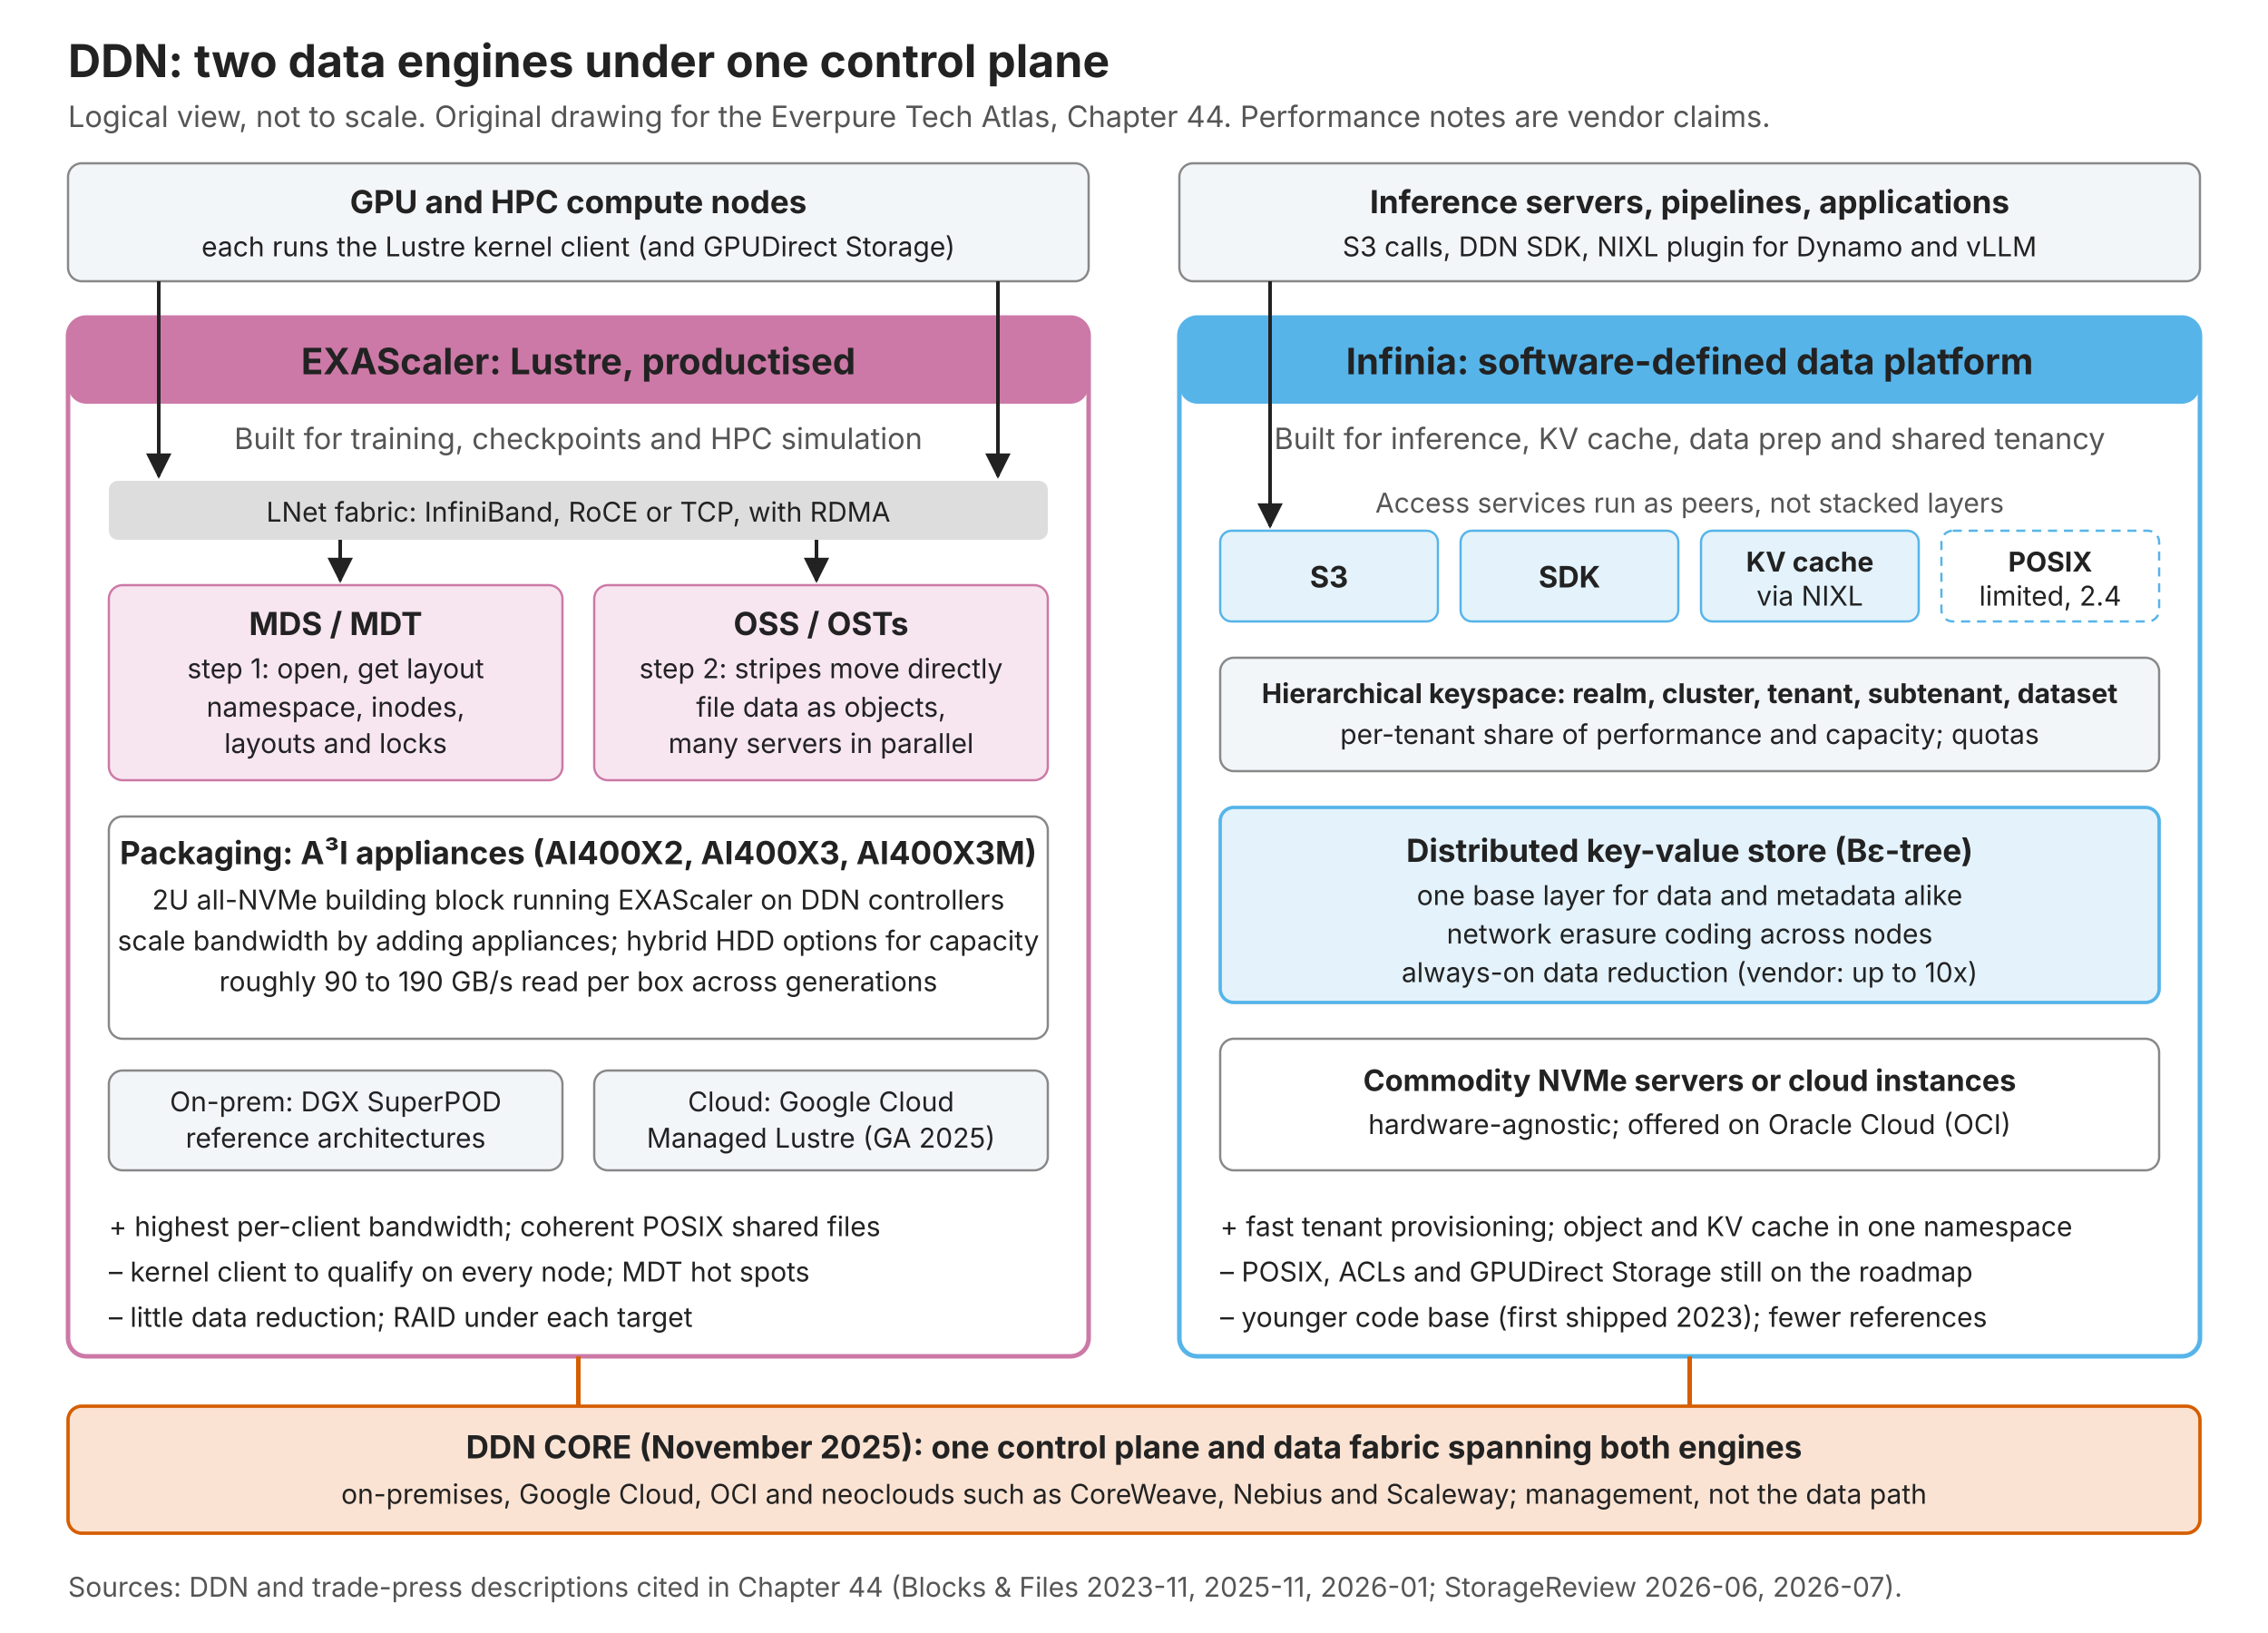
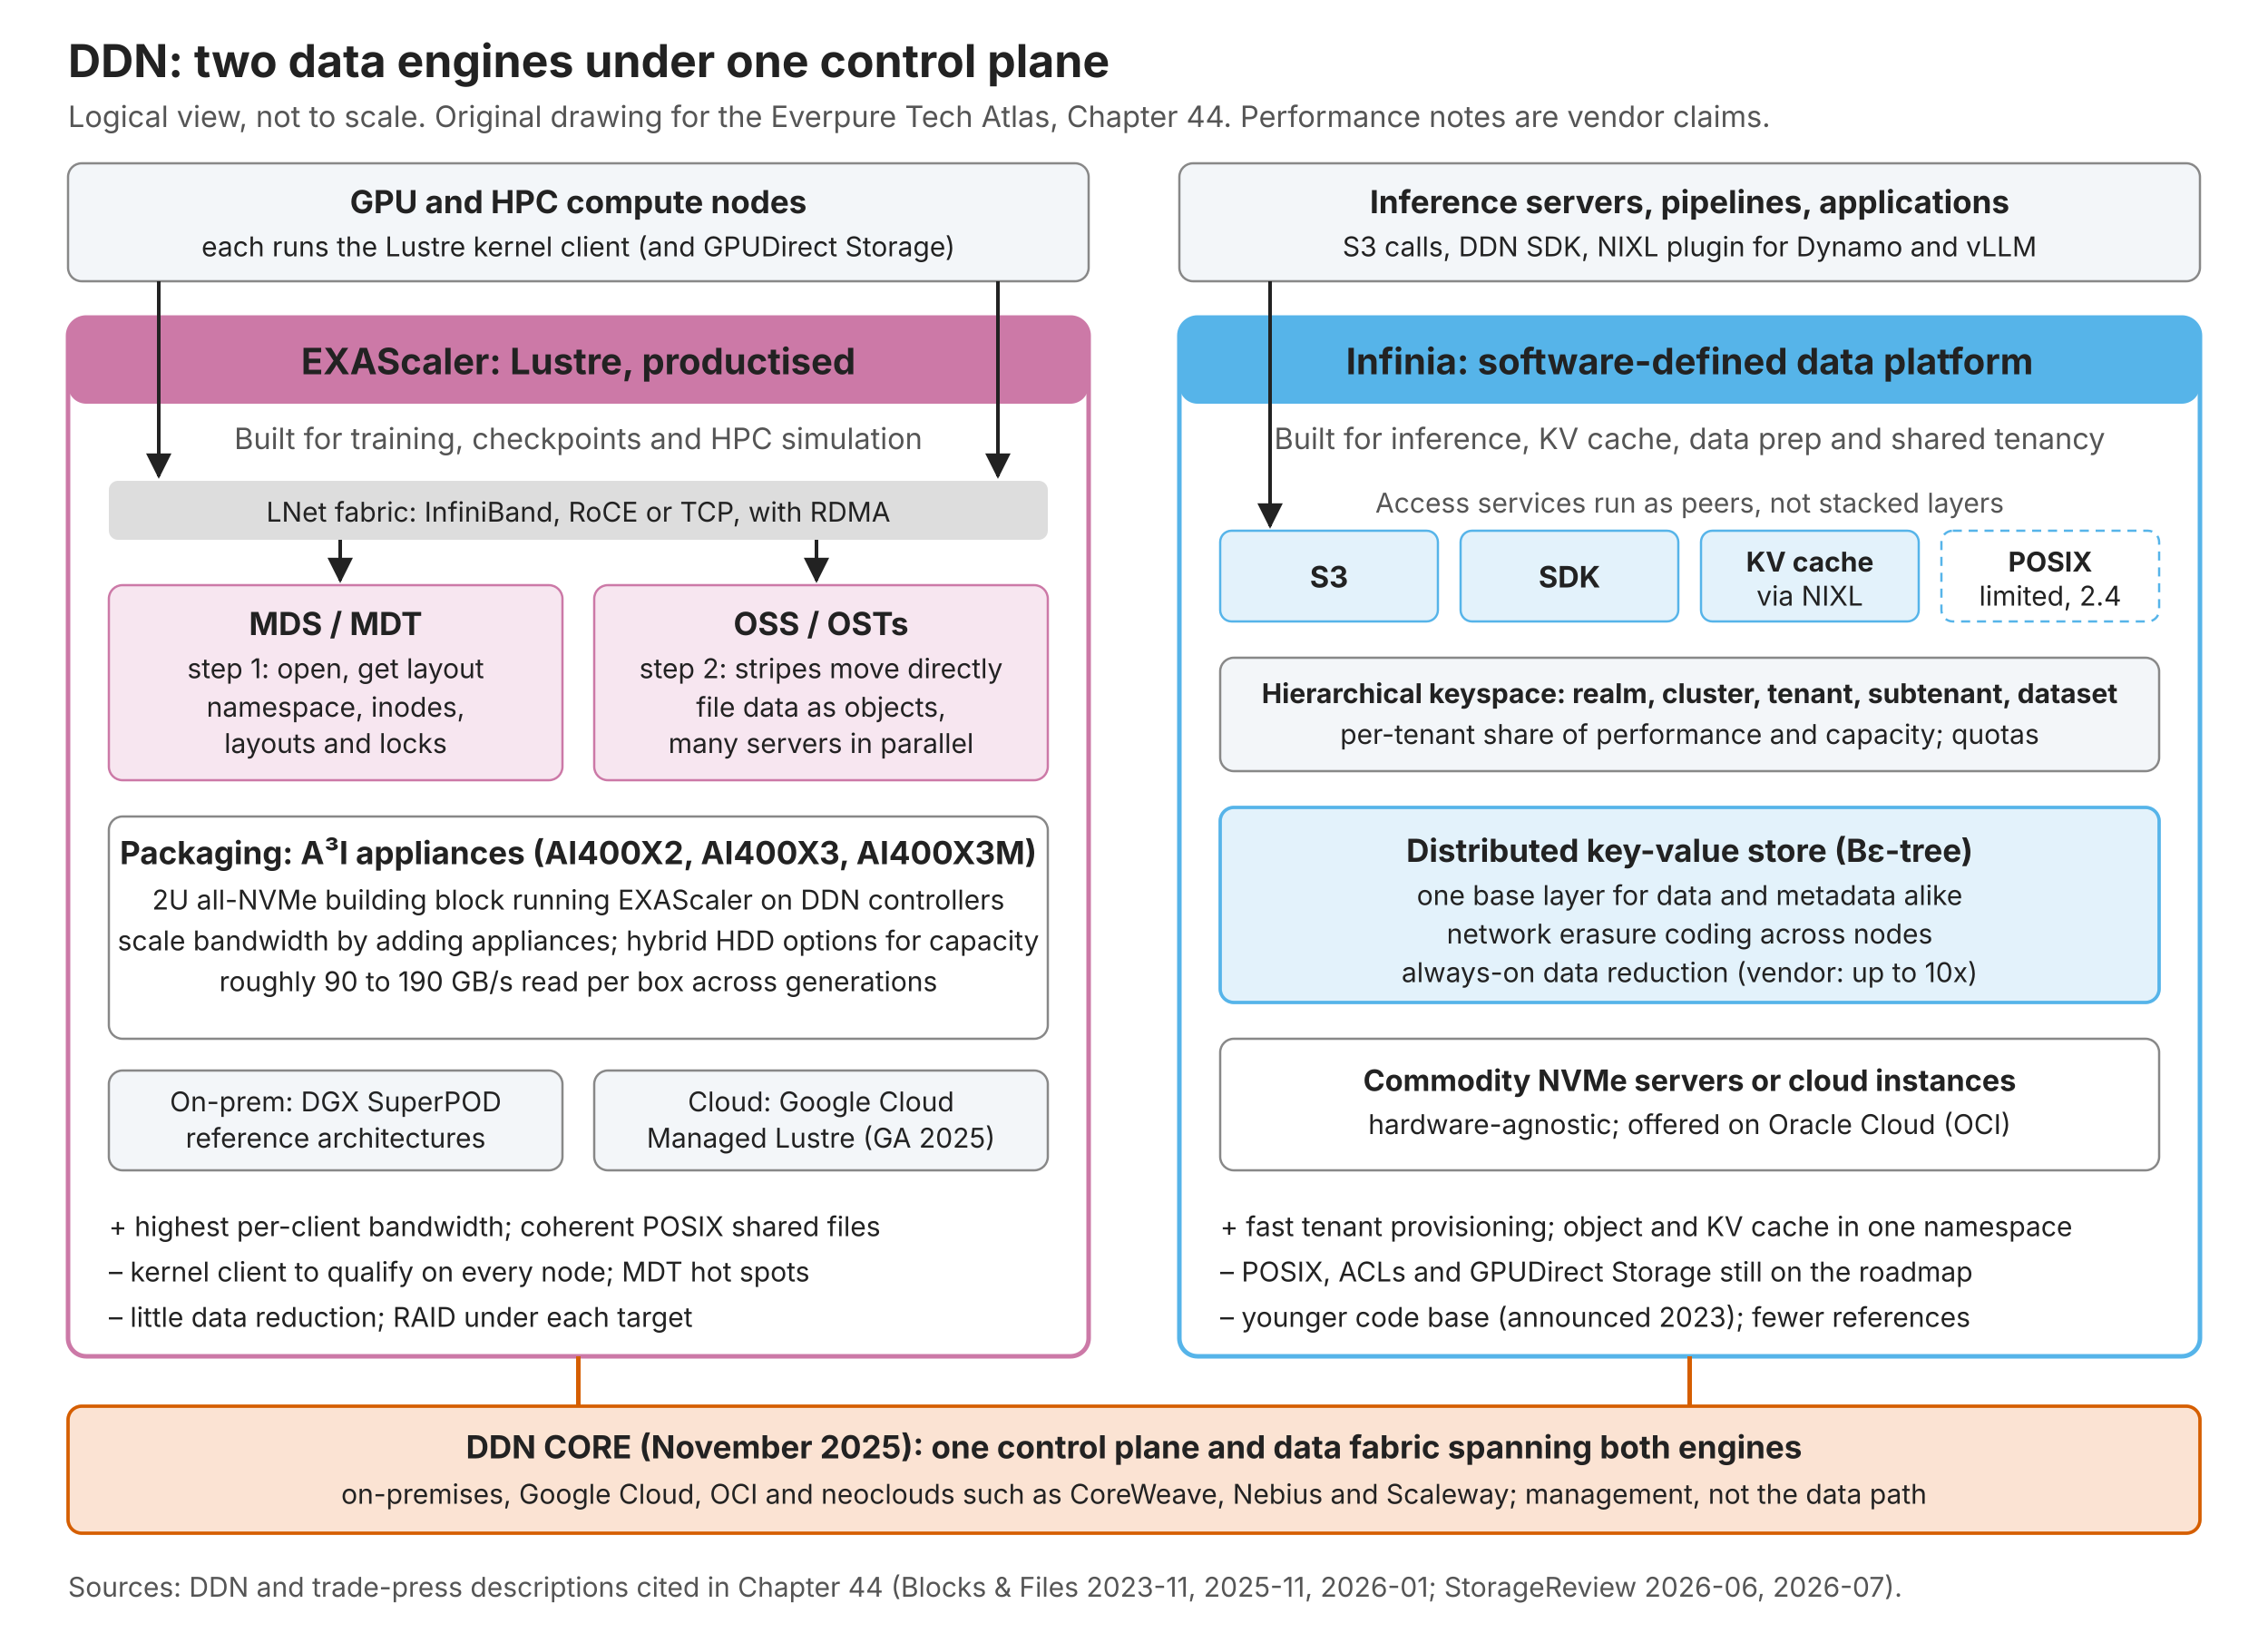
<svg xmlns="http://www.w3.org/2000/svg" viewBox="0 0 1000 720" width="1000" role="img" aria-labelledby="t d" font-family="Inter, Helvetica, Arial, sans-serif">
  <rect x="0" y="0" width="1000" height="720" fill="#FFFFFF" />
  <defs>
    <marker id="ah" viewBox="0 0 10 10" refX="9" refY="5" markerWidth="7" markerHeight="7" orient="auto-start-reverse">
      <path d="M0,0 L10,5 L0,10 z" fill="#222222" />
    </marker>
  </defs>
  <text x="30" y="34" font-size="20" font-weight="700" fill="#222222">DDN: two data engines under one control plane</text>
  <text x="30" y="56" font-size="13" fill="#555555">Logical view, not to scale. Original drawing for the Everpure Tech Atlas, Chapter 44. Performance notes are vendor claims.</text>
  <rect x="30" y="72" width="450" height="52" rx="6" fill="#F3F6F9" stroke="#888888" />
  <text x="255" y="94" font-size="14" font-weight="700" text-anchor="middle" fill="#222222">GPU and HPC compute nodes</text>
  <text x="255" y="113" font-size="12" text-anchor="middle" fill="#222222">each runs the Lustre kernel client (and GPUDirect Storage)</text>
  <rect x="520" y="72" width="450" height="52" rx="6" fill="#F3F6F9" stroke="#888888" />
  <text x="745" y="94" font-size="14" font-weight="700" text-anchor="middle" fill="#222222">Inference servers, pipelines, applications</text>
  <text x="745" y="113" font-size="12" text-anchor="middle" fill="#222222">S3 calls, DDN SDK, NIXL plugin for Dynamo and vLLM</text>
  <rect x="30" y="140" width="450" height="458" rx="8" fill="#FFFFFF" stroke="#CC79A7" stroke-width="2" />
  <rect x="30" y="140" width="450" height="38" rx="8" fill="#CC79A7" />
  <text x="255" y="165" font-size="16" font-weight="700" text-anchor="middle" fill="#222222">EXAScaler: Lustre, productised</text>
  <text x="255" y="198" font-size="13" text-anchor="middle" fill="#555555">Built for training, checkpoints and HPC simulation</text>
  <line x1="70" y1="124" x2="70" y2="210" stroke="#222222" stroke-width="1.6" marker-end="url(#ah)" />
  <line x1="440" y1="124" x2="440" y2="210" stroke="#222222" stroke-width="1.6" marker-end="url(#ah)" />
  <rect x="48" y="212" width="414" height="26" rx="4" fill="#DDDDDD" />
  <text x="255" y="230" font-size="12" text-anchor="middle" fill="#222222">LNet fabric: InfiniBand, RoCE or TCP, with RDMA</text>
  <line x1="150" y1="238" x2="150" y2="256" stroke="#222222" stroke-width="1.6" marker-end="url(#ah)" />
  <line x1="360" y1="238" x2="360" y2="256" stroke="#222222" stroke-width="1.6" marker-end="url(#ah)" />
  <rect x="48" y="258" width="200" height="86" rx="6" fill="#F7E6F0" stroke="#CC79A7" />
  <text x="148" y="280" font-size="14" font-weight="700" text-anchor="middle" fill="#222222">MDS / MDT</text>
  <text x="148" y="299" font-size="12" text-anchor="middle" fill="#222222">step 1: open, get layout</text>
  <text x="148" y="316" font-size="12" text-anchor="middle" fill="#222222">namespace, inodes,</text>
  <text x="148" y="332" font-size="12" text-anchor="middle" fill="#222222">layouts and locks</text>
  <rect x="262" y="258" width="200" height="86" rx="6" fill="#F7E6F0" stroke="#CC79A7" />
  <text x="362" y="280" font-size="14" font-weight="700" text-anchor="middle" fill="#222222">OSS / OSTs</text>
  <text x="362" y="299" font-size="12" text-anchor="middle" fill="#222222">step 2: stripes move directly</text>
  <text x="362" y="316" font-size="12" text-anchor="middle" fill="#222222">file data as objects,</text>
  <text x="362" y="332" font-size="12" text-anchor="middle" fill="#222222">many servers in parallel</text>
  <rect x="48" y="360" width="414" height="98" rx="6" fill="#FFFFFF" stroke="#888888" />
  <text x="255" y="381" font-size="14" font-weight="700" text-anchor="middle" fill="#222222">Packaging: A³I appliances (AI400X2, AI400X3, AI400X3M)</text>
  <text x="255" y="401" font-size="12" text-anchor="middle" fill="#222222">2U all-NVMe building block running EXAScaler on DDN controllers</text>
  <text x="255" y="419" font-size="12" text-anchor="middle" fill="#222222">scale bandwidth by adding appliances; hybrid HDD options for capacity</text>
  <text x="255" y="437" font-size="12" text-anchor="middle" fill="#222222">roughly 90 to 190 GB/s read per box across generations</text>
  <rect x="48" y="472" width="200" height="44" rx="6" fill="#F3F6F9" stroke="#888888" />
  <text x="148" y="490" font-size="12" text-anchor="middle" fill="#222222">On-prem: DGX SuperPOD</text>
  <text x="148" y="506" font-size="12" text-anchor="middle" fill="#222222">reference architectures</text>
  <rect x="262" y="472" width="200" height="44" rx="6" fill="#F3F6F9" stroke="#888888" />
  <text x="362" y="490" font-size="12" text-anchor="middle" fill="#222222">Cloud: Google Cloud</text>
  <text x="362" y="506" font-size="12" text-anchor="middle" fill="#222222">Managed Lustre (GA 2025)</text>
  <text x="48" y="545" font-size="12" fill="#222222">+ highest per-client bandwidth; coherent POSIX shared files</text>
  <text x="48" y="565" font-size="12" fill="#222222">– kernel client to qualify on every node; MDT hot spots</text>
  <text x="48" y="585" font-size="12" fill="#222222">– little data reduction; RAID under each target</text>
  <rect x="520" y="140" width="450" height="458" rx="8" fill="#FFFFFF" stroke="#56B4E9" stroke-width="2" />
  <rect x="520" y="140" width="450" height="38" rx="8" fill="#56B4E9" />
  <text x="745" y="165" font-size="16" font-weight="700" text-anchor="middle" fill="#222222">Infinia: software-defined data platform</text>
  <text x="745" y="198" font-size="13" text-anchor="middle" fill="#555555">Built for inference, KV cache, data prep and shared tenancy</text>
  <line x1="560" y1="124" x2="560" y2="232" stroke="#222222" stroke-width="1.6" marker-end="url(#ah)" />
  <text x="745" y="226" font-size="12" text-anchor="middle" fill="#555555">Access services run as peers, not stacked layers</text>
  <rect x="538" y="234" width="96" height="40" rx="5" fill="#E3F2FB" stroke="#56B4E9" />
  <text x="586" y="259" font-size="13" font-weight="700" text-anchor="middle" fill="#222222">S3</text>
  <rect x="644" y="234" width="96" height="40" rx="5" fill="#E3F2FB" stroke="#56B4E9" />
  <text x="692" y="259" font-size="13" font-weight="700" text-anchor="middle" fill="#222222">SDK</text>
  <rect x="750" y="234" width="96" height="40" rx="5" fill="#E3F2FB" stroke="#56B4E9" />
  <text x="798" y="252" font-size="12" font-weight="700" text-anchor="middle" fill="#222222">KV cache</text>
  <text x="798" y="267" font-size="12" text-anchor="middle" fill="#222222">via NIXL</text>
  <rect x="856" y="234" width="96" height="40" rx="5" fill="#FFFFFF" stroke="#56B4E9" stroke-dasharray="4 3" />
  <text x="904" y="252" font-size="12" font-weight="700" text-anchor="middle" fill="#222222">POSIX</text>
  <text x="904" y="267" font-size="12" text-anchor="middle" fill="#222222">limited, 2.4</text>
  <rect x="538" y="290" width="414" height="50" rx="6" fill="#F3F6F9" stroke="#888888" />
  <text x="745" y="310" font-size="12" font-weight="700" text-anchor="middle" fill="#222222">Hierarchical keyspace: realm, cluster, tenant, subtenant, dataset</text>
  <text x="745" y="328" font-size="12" text-anchor="middle" fill="#222222">per-tenant share of performance and capacity; quotas</text>
  <rect x="538" y="356" width="414" height="86" rx="6" fill="#E3F2FB" stroke="#56B4E9" stroke-width="1.5" />
  <text x="745" y="380" font-size="14" font-weight="700" text-anchor="middle" fill="#222222">Distributed key-value store (Bε-tree)</text>
  <text x="745" y="399" font-size="12" text-anchor="middle" fill="#222222">one base layer for data and metadata alike</text>
  <text x="745" y="416" font-size="12" text-anchor="middle" fill="#222222">network erasure coding across nodes</text>
  <text x="745" y="433" font-size="12" text-anchor="middle" fill="#222222">always-on data reduction (vendor: up to 10x)</text>
  <rect x="538" y="458" width="414" height="58" rx="6" fill="#FFFFFF" stroke="#888888" />
  <text x="745" y="481" font-size="13" font-weight="700" text-anchor="middle" fill="#222222">Commodity NVMe servers or cloud instances</text>
  <text x="745" y="500" font-size="12" text-anchor="middle" fill="#222222">hardware-agnostic; offered on Oracle Cloud (OCI)</text>
  <text x="538" y="545" font-size="12" fill="#222222">+ fast tenant provisioning; object and KV cache in one namespace</text>
  <text x="538" y="565" font-size="12" fill="#222222">– POSIX, ACLs and GPUDirect Storage still on the roadmap</text>
-   <text x="538" y="585" font-size="12" fill="#222222">– younger code base (first shipped 2023); fewer references</text>
+   <text x="538" y="585" font-size="12" fill="#222222">– younger code base (announced 2023); fewer references</text>
  <line x1="255" y1="598" x2="255" y2="620" stroke="#D55E00" stroke-width="2" />
  <line x1="745" y1="598" x2="745" y2="620" stroke="#D55E00" stroke-width="2" />
  <rect x="30" y="620" width="940" height="56" rx="6" fill="#FBE3D3" stroke="#D55E00" stroke-width="1.5" />
  <text x="500" y="643" font-size="14" font-weight="700" text-anchor="middle" fill="#222222">DDN CORE (November 2025): one control plane and data fabric spanning both engines</text>
  <text x="500" y="663" font-size="12" text-anchor="middle" fill="#222222">on-premises, Google Cloud, OCI and neoclouds such as CoreWeave, Nebius and Scaleway; management, not the data path</text>
  <text x="30" y="704" font-size="12" fill="#555555">Sources: DDN and trade-press descriptions cited in Chapter 44 (Blocks &amp; Files 2023-11, 2025-11, 2026-01; StorageReview 2026-06, 2026-07).</text>
</svg>
